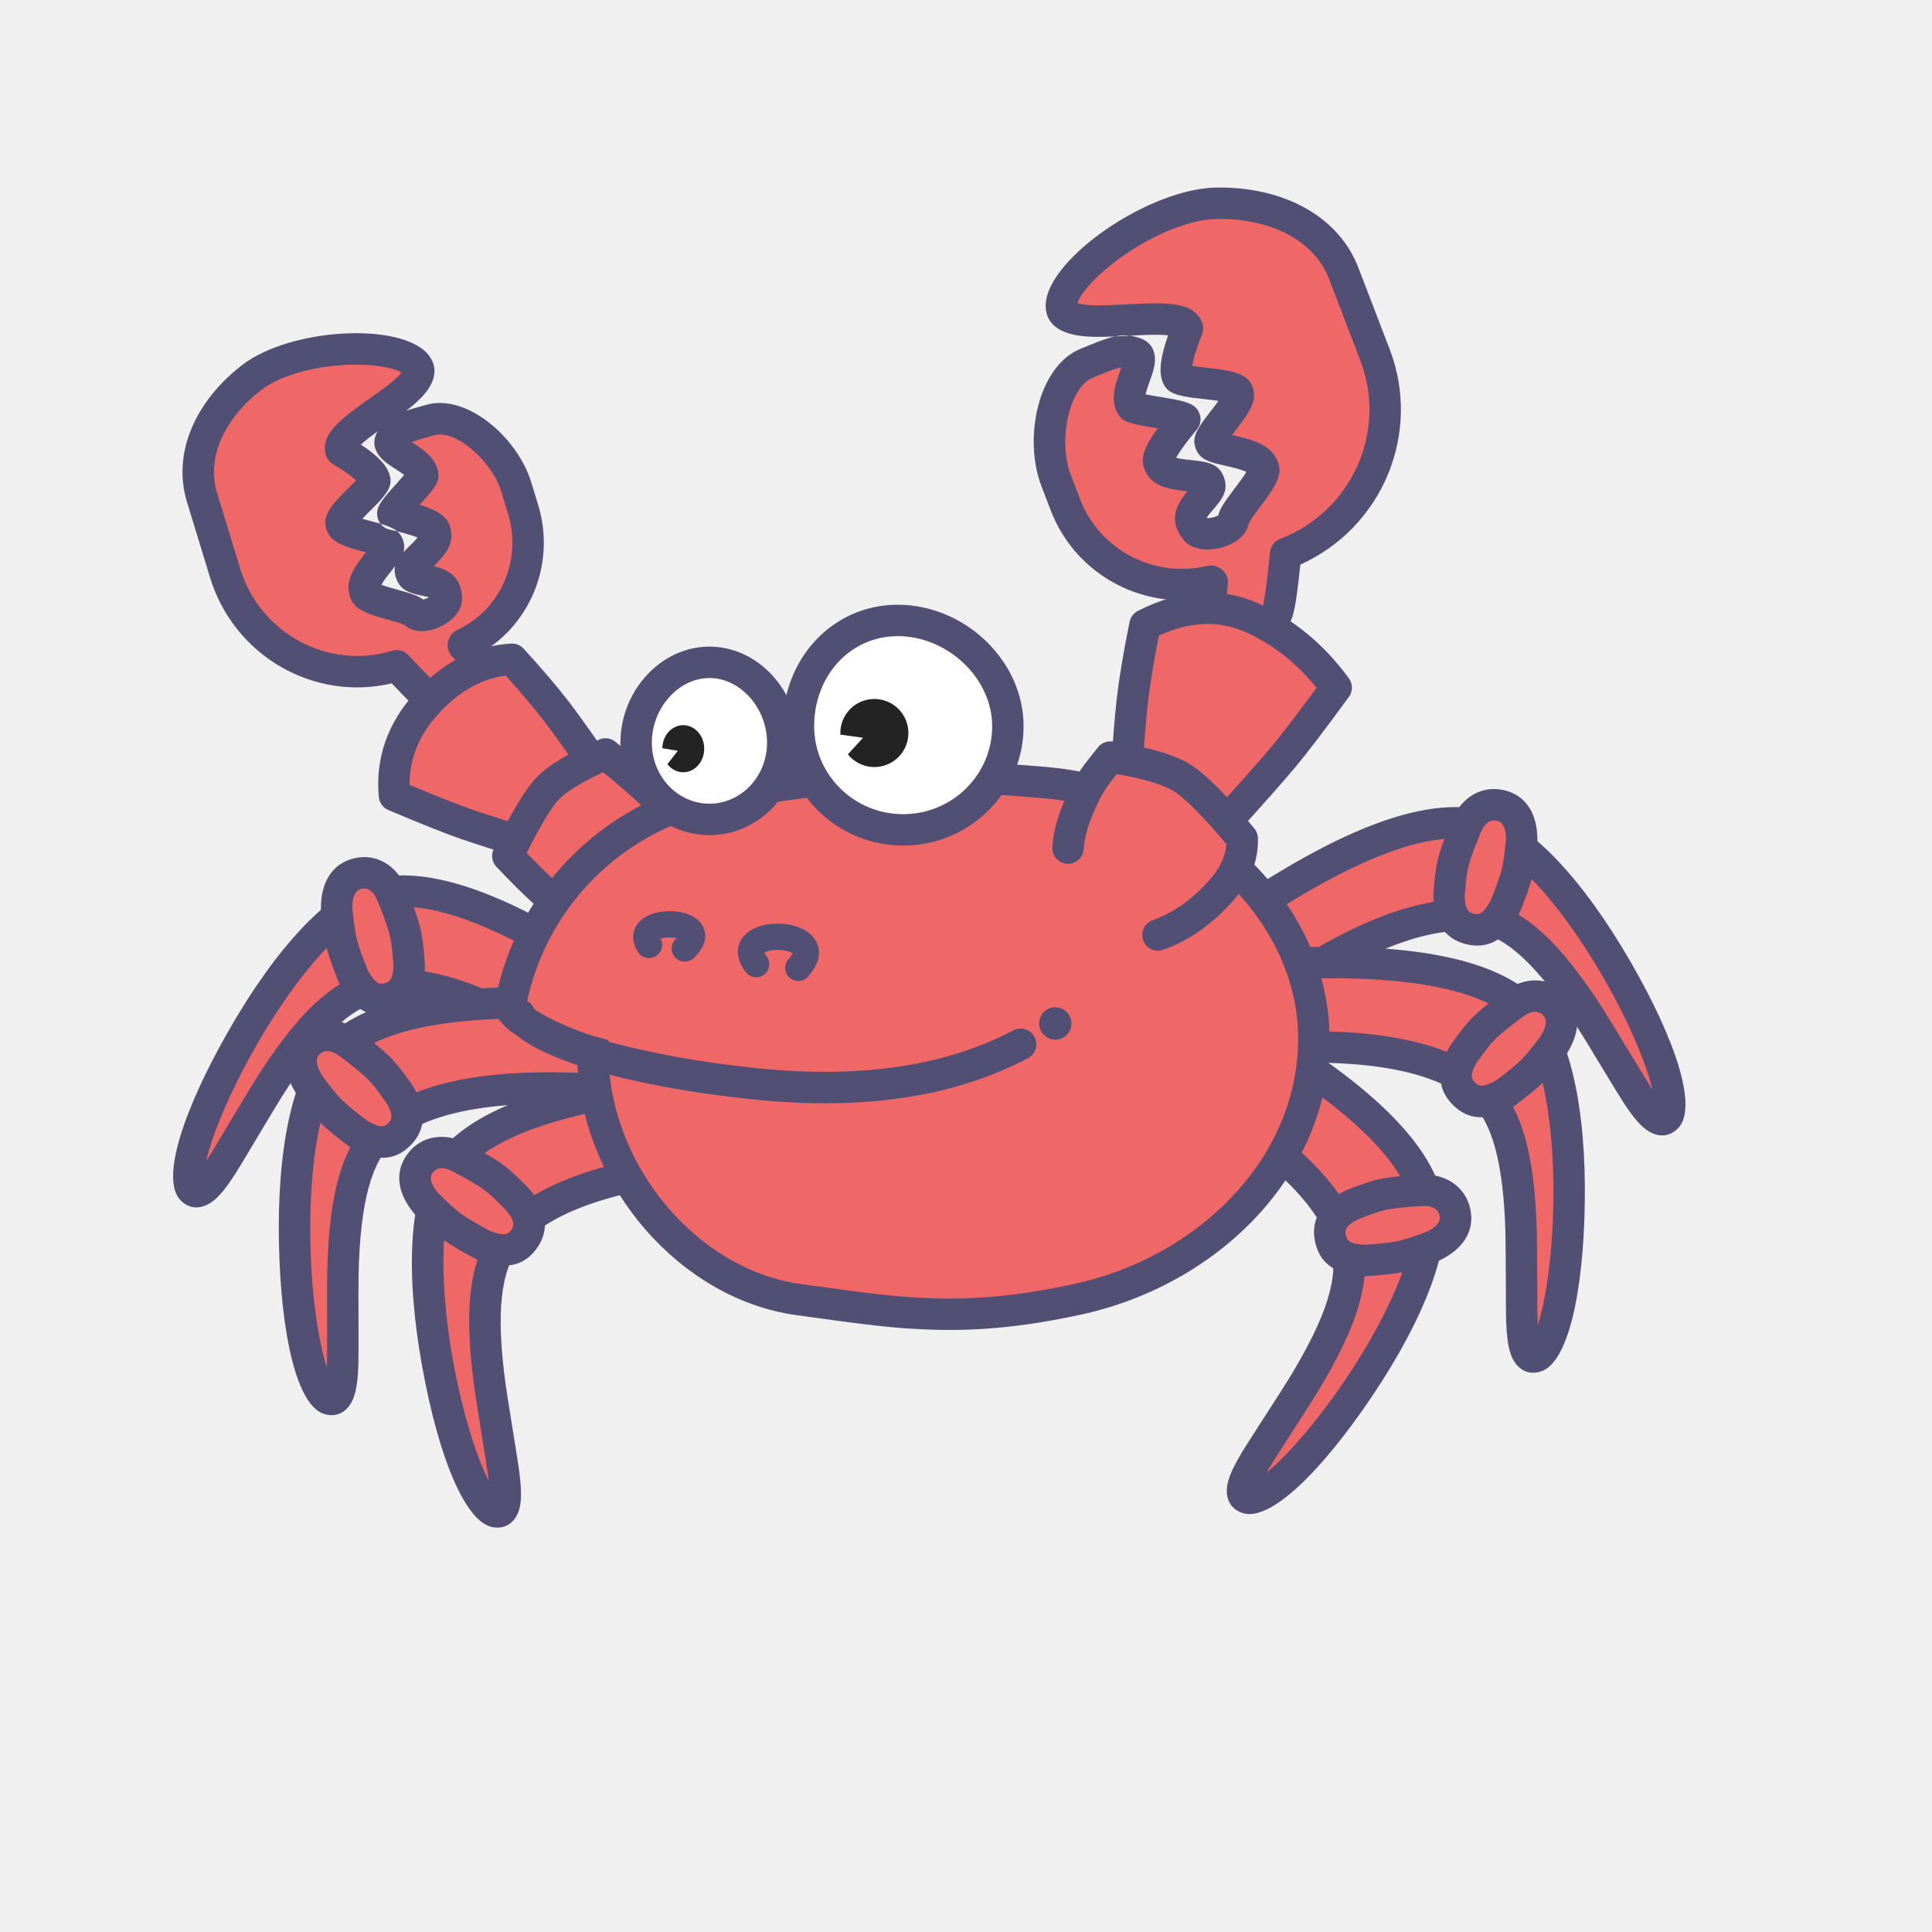
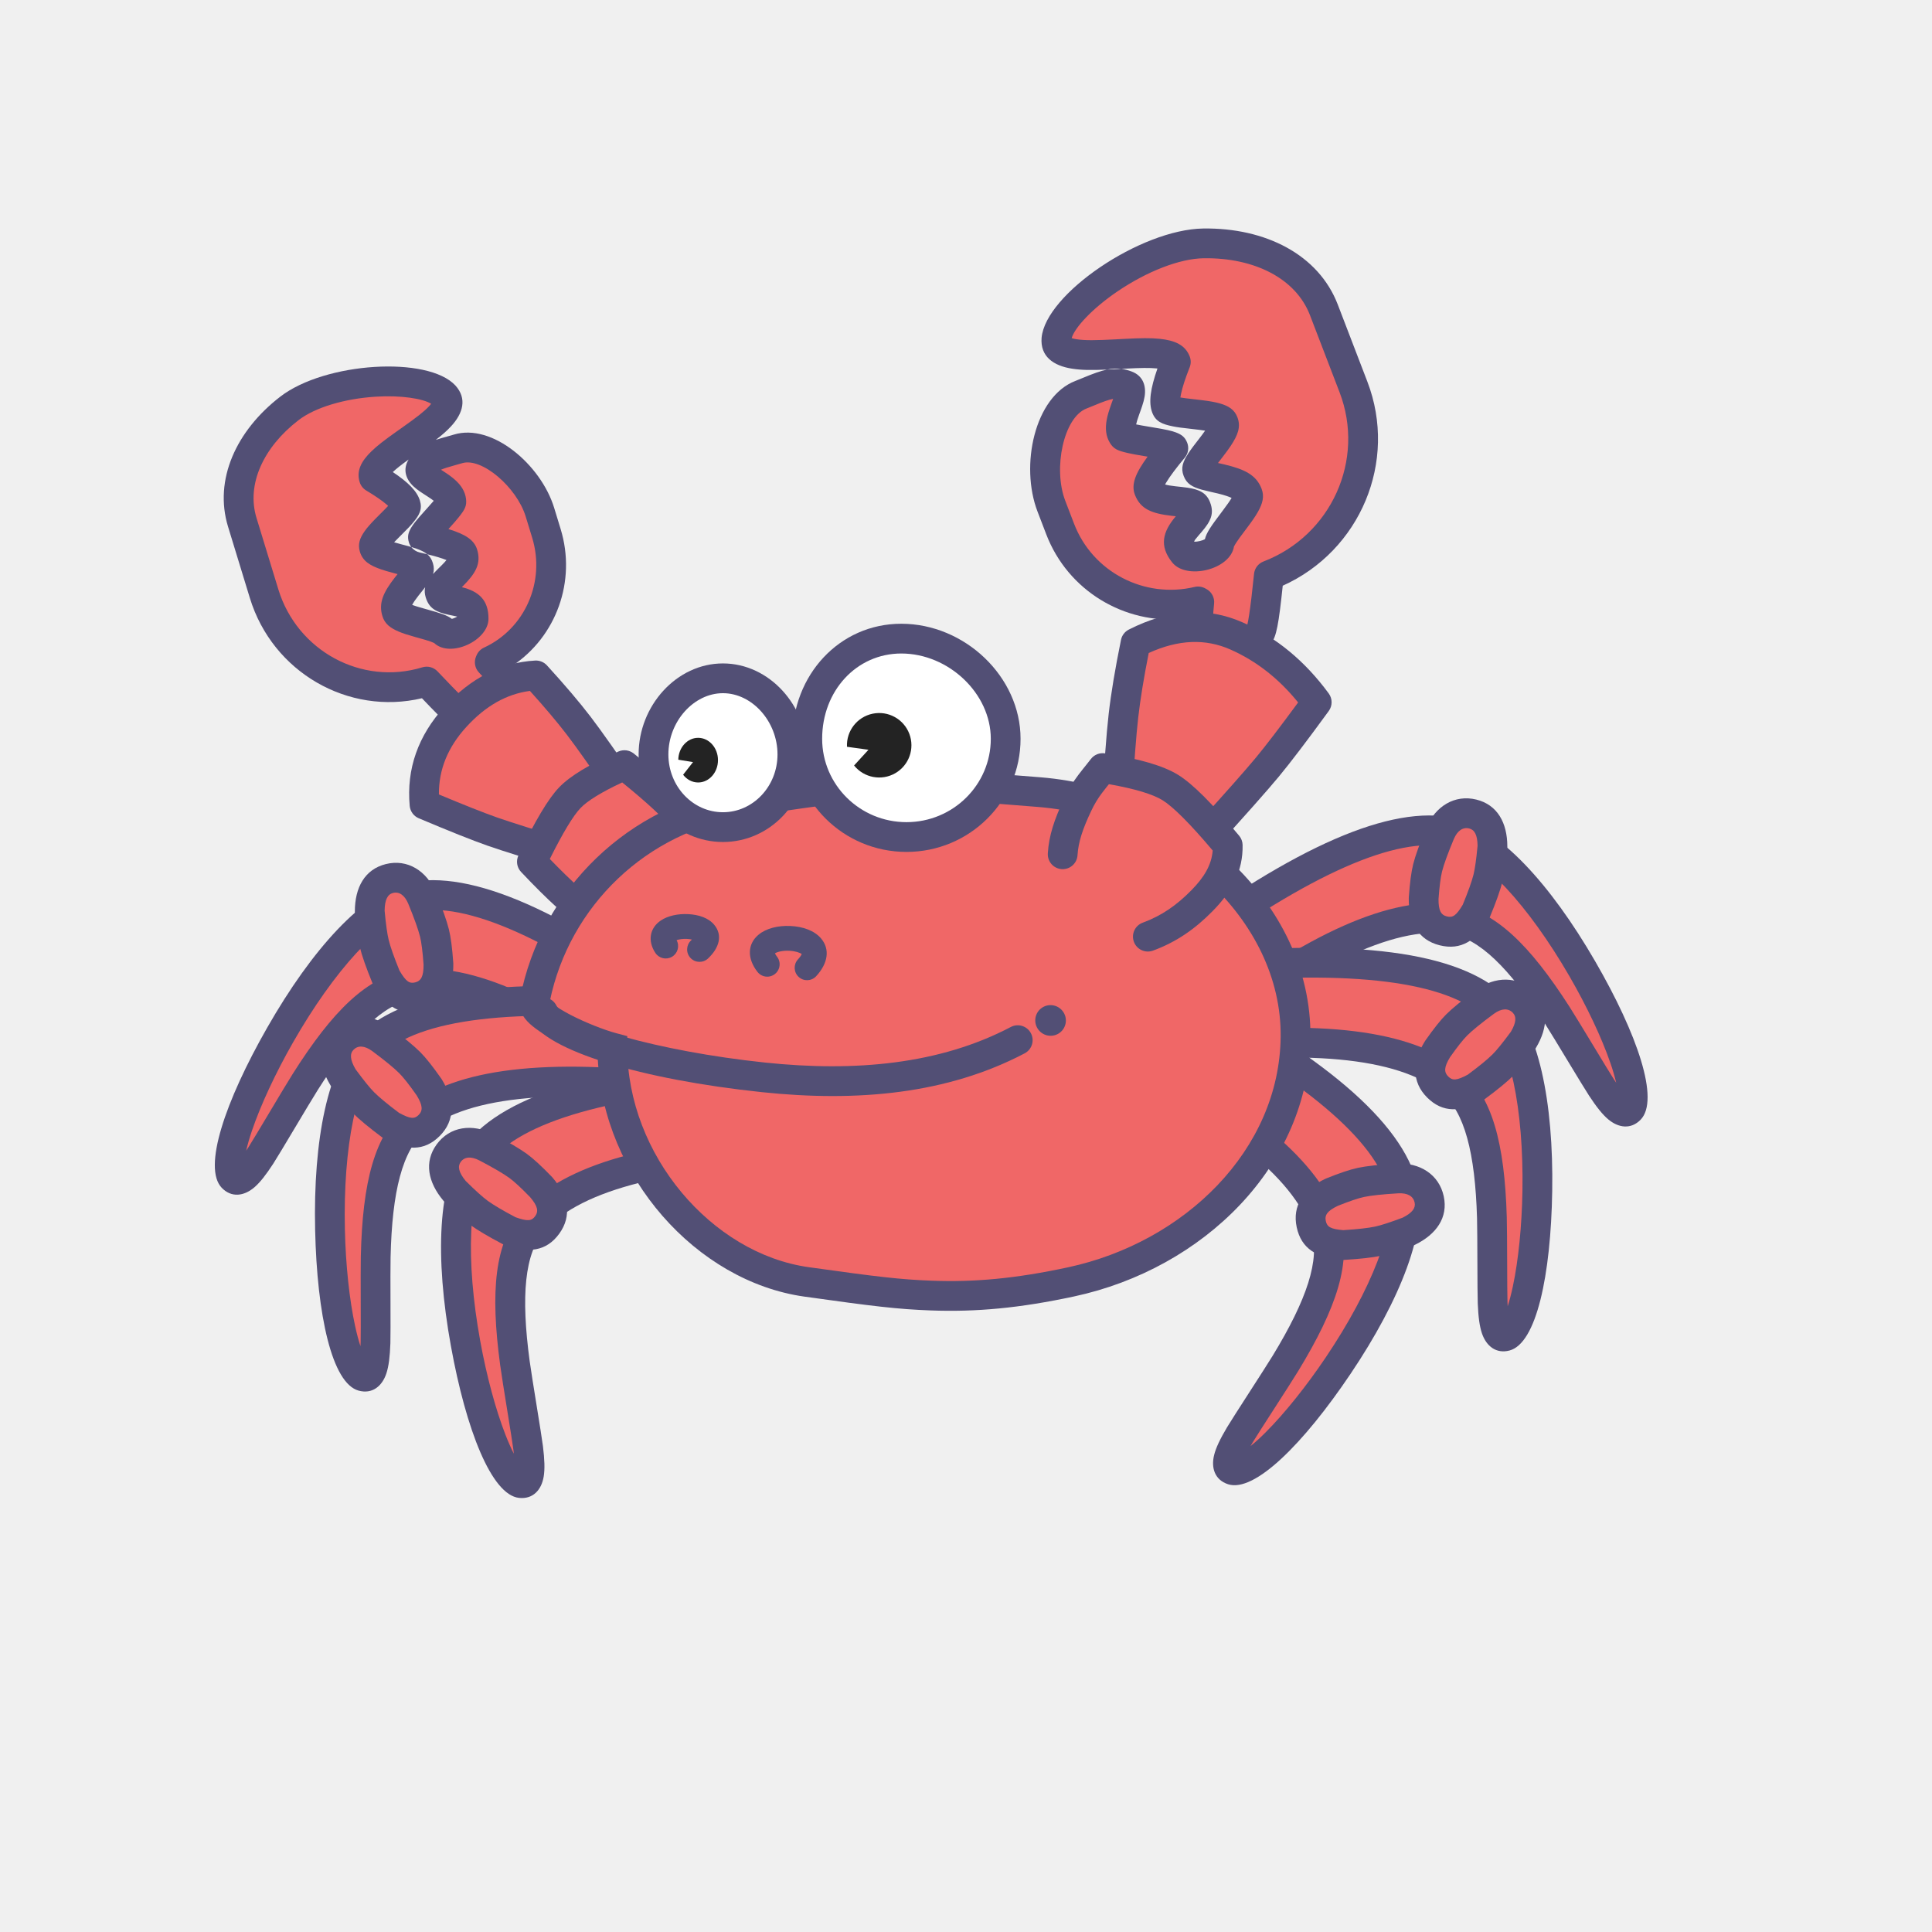
- <svg xmlns="http://www.w3.org/2000/svg" width="800px" height="800px" viewBox="51.2 51.2 921.6 921.6" class="icon" version="1.1">
+ <svg xmlns="http://www.w3.org/2000/svg" width="800px" height="800px" viewBox="25.6 25.6 972.8 972.8" class="icon" version="1.1">
  <path d="M371.754 539.805c-63.71-48.001-110.11-68.805-139.204-62.414-43.64 9.588-102.138 128.352-89.885 141.112 12.253 12.76 44.192-90.554 89.887-97.03 30.458-4.318 74.252 16.751 131.367 63.206l7.835-44.874z" fill="#F06767" />
  <path d="M363.582 543.045l-4.868 27.888c-53.842-42.156-95.964-61.308-127.216-56.877-20.94 2.967-38.6 20.8-58.535 52.316-4.563 7.21-19.419 32.498-22.293 36.921-0.382 0.589-0.754 1.151-1.114 1.686 0.674-2.96 1.658-6.374 2.94-10.148 4.356-12.82 11.756-28.767 20.657-44.357 20.463-35.84 44.082-62.047 61.003-65.763 25.705-5.649 69.282 13.549 129.426 58.333z m12.68-9.226c-65.379-49.254-113.357-70.768-145.321-63.745-22.498 4.943-48.318 33.592-70.801 72.971-21.204 37.136-32.563 70.569-22.878 80.649 4.87 5.073 11.204 4.191 16.354-0.2 2.935-2.503 5.919-6.341 9.618-12.033 3.107-4.78 18.025-30.173 22.393-37.079 17.653-27.913 32.955-43.36 47.973-45.488 27.773-3.936 69.974 16.364 125.59 61.595l9.915 8.065 10.817-61.974-3.661-2.76z" fill="#524F75" />
  <path d="M221.666 467.956c-7.283 1.821-9.888 8.607-9.898 16.539 0.677 7.438 1.439 12.847 2.278 16.227 0.987 3.974 2.967 9.596 5.939 16.866 4.558 7.905 9.191 11.759 16.474 9.938 7.283-1.821 10.003-7.9 9.898-16.539-0.49-6.998-1.156-12.201-2.003-15.612-0.979-3.944-3.052-9.77-6.216-17.48-3.062-7.375-9.189-11.761-16.471-9.938z" fill="#F06767" />
  <path d="M223.487 475.223c3.06-0.767 5.847 1.002 7.722 5.512 3.037 7.403 5.003 12.932 5.877 16.441 0.714 2.87 1.326 7.62 1.786 14.106 0.042 5.949-1.256 8.227-4.226 8.971-2.87 0.717-4.62-0.365-7.915-5.984-2.74-6.731-4.546-11.886-5.41-15.358-0.714-2.875-1.416-7.842-2.055-14.743 0.06-5.61 1.534-8.272 4.221-8.946z m-3.639-14.536c-10.632 2.66-15.557 11.843-15.57 23.797v0.347l0.03 0.345c0.712 7.785 1.516 13.514 2.468 17.351 1.091 4.393 3.177 10.32 6.276 17.898l0.192 0.47 0.255 0.437c6.426 11.147 14.074 16.144 24.783 13.464 10.782-2.7 15.722-11.551 15.572-23.897l-0.017-0.43c-0.517-7.393-1.234-12.977-2.205-16.898-1.086-4.373-3.264-10.497-6.569-18.549-4.531-10.894-14.279-17.073-25.215-14.334z" fill="#524F75" />
  <path d="M363.995 533.137c-79.333-8.332-129.823-2.27-151.467 18.195-32.471 30.695-21.444 162.626-4.371 167.252 17.076 4.625-8.759-100.384 27.074-129.466 23.889-19.391 72.274-23.882 145.158-13.484l-16.394-42.496z" fill="#F06767" />
  <path d="M358.66 540.123l10.19 26.412c-67.861-8.407-113.834-3.127-138.34 16.766-16.424 13.327-22.378 37.711-23.23 74.992-0.195 8.532 0.092 37.858-0.09 43.133-0.025 0.699-0.055 1.374-0.09 2.018-0.949-2.885-1.861-6.321-2.705-10.215-2.872-13.232-4.74-30.718-5.14-48.66-0.917-41.26 5.829-75.891 18.42-87.789 19.126-18.082 66.363-24.066 140.985-16.659z m6.119-14.441c-81.413-8.547-133.617-2.275-157.396 20.205-16.741 15.825-24.116 53.68-23.107 99.013 0.949 42.753 8.434 77.262 21.926 80.916 6.786 1.838 11.764-2.178 13.916-8.597 1.226-3.656 1.811-8.484 2.048-15.27 0.2-5.697-0.092-35.146 0.097-43.313 0.757-33.015 5.914-54.142 17.69-63.698 21.779-17.683 68.408-22.014 139.381-11.888l12.645 1.806-22.643-58.693-4.558-0.482z" fill="#524F75" />
  <path d="M198.339 548.852c-5.305 5.312-4.041 12.47 0.035 19.274 4.413 6.024 7.85 10.27 10.31 12.735 2.892 2.897 7.485 6.696 13.779 11.399 7.98 4.431 13.936 5.345 19.239 0.032 5.305-5.312 4.506-11.923-0.032-19.274-4.021-5.747-7.275-9.865-9.758-12.35-2.872-2.872-7.648-6.803-14.331-11.781-6.429-4.748-13.936-5.35-19.241-0.035z" fill="#F06767" />
  <path d="M203.641 554.144c2.228-2.233 5.53-2.155 9.458 0.749 6.416 4.78 10.947 8.504 13.507 11.064 2.09 2.095 5.06 5.852 8.796 11.177 3.099 5.078 3.159 7.697 0.999 9.865-2.09 2.093-4.151 2.068-9.865-1.049-5.814-4.363-10.02-7.85-12.548-10.382-2.095-2.098-5.255-5.989-9.356-11.579-2.837-4.845-2.947-7.885-0.992-9.845z m-11.696 17.833l0.18 0.297 0.202 0.28c4.62 6.309 8.262 10.804 11.052 13.602 3.199 3.202 8.042 7.208 14.601 12.106l0.405 0.3 0.442 0.25c11.249 6.244 20.378 6.586 28.177-1.224 7.852-7.867 7.528-18 1.039-28.505l-0.237-0.362c-4.251-6.069-7.737-10.49-10.592-13.349-3.187-3.187-8.207-7.315-15.185-12.518-9.488-7.003-21.024-7.275-28.989 0.704-7.747 7.757-7.235 18.162-1.094 28.42z" fill="#524F75" />
  <path d="M412.66 564.828c-79.66 4.181-128.577 18.07-146.757 41.669-27.266 35.395 4.263 163.977 21.851 165.876 17.59 1.893-24.354-97.78 6.486-132.111 20.56-22.885 67.646-34.893 141.262-36.022l-22.843-39.412z" fill="#F06767" />
  <path d="M408.481 572.566l14.196 24.494c-68.341 2.31-112.92 14.716-134.014 38.2-14.131 15.732-16.199 40.743-11.214 77.699 1.141 8.459 6.014 37.378 6.656 42.616 0.085 0.699 0.162 1.369 0.23 2.006-1.386-2.697-2.822-5.947-4.271-9.666-4.903-12.618-9.486-29.594-12.688-47.256-7.36-40.61-6.114-75.866 4.458-89.59 16.064-20.85 61.787-34.152 136.647-38.502z m3.786-15.22c-81.745 4.296-132.328 18.657-152.301 44.576-14.056 18.247-15.42 56.795-7.33 101.408 7.625 42.081 20.415 74.989 34.311 76.49 6.993 0.752 11.279-3.994 12.4-10.67 0.642-3.801 0.46-8.664-0.367-15.402-0.692-5.659-5.587-34.701-6.678-42.798-4.421-32.728-2.63-54.397 7.508-65.681 18.747-20.87 64.122-32.443 135.805-33.542l12.775-0.197-31.544-54.422-4.578 0.237z" fill="#524F75" />
  <path d="M251.502 606.263c-4.408 6.077-2.041 12.95 3.047 19.031 5.3 5.262 9.358 8.916 12.178 10.969 3.309 2.405 8.439 5.44 15.392 9.099 8.574 3.129 14.598 3.102 19.006-2.977 4.408-6.077 2.585-12.48-3.05-19.029-4.87-5.045-8.729-8.607-11.569-10.672-3.284-2.39-8.619-5.522-15.999-9.393-7.091-3.684-14.601-3.107-19.006 2.972z" fill="#F06767" />
  <path d="M257.568 610.664c1.848-2.555 5.122-2.992 9.458-0.742 7.083 3.716 12.143 6.688 15.07 8.816 2.388 1.741 5.914 4.988 10.435 9.658 3.854 4.528 4.321 7.111 2.525 9.591-1.736 2.395-3.771 2.692-9.905 0.502-6.426-3.397-11.127-6.184-14.016-8.287-2.398-1.746-6.127-5.1-11.052-9.973-3.557-4.336-4.141-7.325-2.515-9.566z m-8.766 19.441l0.225 0.265 0.245 0.245c5.55 5.507 9.848 9.378 13.045 11.704 3.659 2.662 9.069 5.862 16.312 9.676l0.45 0.235 0.475 0.175c12.088 4.408 21.159 3.317 27.638-5.62 6.524-8.999 4.618-18.951-3.434-28.317l-0.287-0.317c-5.15-5.332-9.288-9.149-12.553-11.529-3.644-2.65-9.251-5.942-16.953-9.99-10.465-5.43-21.906-3.896-28.522 5.232-6.439 8.876-4.306 19.076 3.362 28.242z" fill="#524F75" />
  <path d="M270.316 360.558c7.742 8.617 10.577 14.481 8.502 17.588-3.104 4.66-6.738 13.347-22.103 10.028-1.456-0.315-7.618-6.654-18.487-19.016-34.858 9.341-70.793-11.736-80.262-47.074l-9.733-36.317c-5.887-21.966 7.068-43.125 25.74-56.487 21.479-15.372 68.528-15.043 78.259-3.684 9.898 11.788-39.911 29.114-36.979 40.068 9.436 6.109 14.603 10.849 15.507 14.211 1.041 3.896-17.875 16.137-16.616 20.837 1.404 5.247 21.029 7.061 22.053 10.877 1.022 3.819-13.994 13.926-11.848 21.929 1.246 4.643 19.851 7.073 23.764 11.109 3.102 3.202 14.658-1.733 14.838-6.229 0.485-12.031-14.796-7.253-16.479-13.537-1.264-4.72 14.351-11.396 12.233-19.304-0.684-2.553-7.265-5.457-19.738-8.706-0.627-2.333 15.075-15.567 14.818-18.272-0.707-7.488-17.883-12.168-14.511-17.313 3.886-5.932 11.571-6.701 18.917-8.672 16.014-4.291 35.663 17.096 40.011 33.332l2.89 10.782c7.043 26.282-6.416 53.161-30.498 63.276l-0.277 0.574z" fill="#F06767" />
  <path d="M239.966 326.414c1.711 5.605 5.325 7.428 11.734 8.776 0.34 0.072 1.598 0.327 1.883 0.39 1.101 0.232 1.806 0.365 2.248 0.475a10.465 10.465 0 0 1-1.024 0.549c-0.599 0.275-1.184 0.485-1.678 0.609-2.463-1.848-5.52-2.822-13.344-5l-1.019-0.285c-2.587-0.724-4.321-1.256-5.625-1.741 0.624-1.224 1.638-2.71 3.149-4.645-0.212 0.27 1.883-2.338 3.382-4.266-0.355 1.576-0.285 3.247 0.292 5.137z m12.71-86.118c6.179-6.656 8.13-14.049 2.263-20.555-13.817-15.033-65.591-11.833-88.171 5.547-22.271 17.146-33.55 41.914-26.349 65.481l10.994 35.957c11.429 37.388 49.552 59.222 86.653 50.453 11.961 12.598 16.424 16.659 20.183 17.333 13.559 2.438 21.826-1.838 27.476-10.914 0.5-0.804 1.798-3.047 1.966-3.317 3.579-5.797 1.813-11.973-4.026-19.506 21.919-14.588 32.276-42.466 24.231-68.785l-3.264-10.672c-6.649-21.751-31.249-42.778-50.508-36.889-1.086 0.325-1.863 0.544-3.572 1.017-2.058 0.564-3.889 1.101-5.532 1.648 3.309-2.548 5.59-4.568 7.658-6.798z m-2.365 67.264a1.091 1.091 0 0 0 0.097 0.04c-0.574 0.719-1.369 1.578-2.44 2.647-0.425 0.427-2.036 2.006-1.956 1.931-0.857 0.842-1.479 1.479-2.065 2.12l-0.3 0.33c0.524-1.716 0.542-3.452-0.087-5.497-0.597-1.953-1.524-3.352-2.832-4.456 4.116 1.009 7.325 1.981 9.583 2.885z m-19.101-6.953a193.321 193.321 0 0 0-1.981-0.532l-1.948-0.517c-1.309-0.35-2.348-0.637-3.232-0.904 0.312-0.335 0.649-0.689 1.014-1.059 0.579-0.594 1.191-1.211 2.055-2.073 4.026-4.021 4.82-4.835 6.274-6.549 3.432-4.051 4.975-6.951 3.631-11.351-1.451-4.74-5.897-9.179-13.637-14.334 1.793-1.698 4.181-3.579 7.955-6.309-3.06 5.043-1.394 9.898 2.458 13.527 0.999 0.939 2.13 1.803 3.564 2.782 0.512 0.345 1.049 0.699 1.733 1.141l1.656 1.069c1.456 0.944 2.473 1.646 3.247 2.26-0.844 0.999-1.943 2.238-3.721 4.208l-0.1 0.107c-2.995 3.314-4.108 4.583-5.362 6.144-0.924 1.154-1.643 2.158-2.208 3.122-1.374 2.363-2.028 4.386-1.124 7.343 0.265 0.859 0.674 1.653 1.206 2.348a61.108 61.108 0 0 0-1.481-0.425z m3.921 1.204c2.34 0.827 4.191 1.673 5.6 2.862-1.164-0.287-2.405-0.574-3.716-0.869a7.483 7.483 0 0 1-4.323-2.775c0.899 0.265 1.693 0.519 2.438 0.782z m12.52-39.699c1.548-0.667 3.729-1.351 6.876-2.218a147.588 147.588 0 0 0 3.771-1.071c9.853-3.012 27.478 12.053 32.006 26.874l3.264 10.675c6.793 22.211-3.721 45.83-24.249 55.308a7.49 7.49 0 0 0-3.744 3.846c-0.11 0.26-0.11 0.26-0.23 0.524a7.493 7.493 0 0 0 1.466 8.217c3.572 3.706 5.939 6.723 7.073 8.874 0.115 0.217 0.21 0.412 0.285 0.574-0.457 0.782-0.969 1.653-1.161 1.963-2.413 3.871-4.655 5.202-10.784 4.303-0.792-0.649-1.923-1.668-3.347-3.037-3.079-2.957-7.42-7.4-12.99-13.305a7.485 7.485 0 0 0-7.643-2.023c-30.53 9.333-63.006-8.217-72.499-39.272l-10.989-35.955c-5.145-16.814 3.389-35.548 21.154-49.224 8.409-6.474 23.302-10.864 38.987-11.833 12.698-0.784 23.652 0.974 27.813 3.582-0.26 0.34-0.599 0.739-1.014 1.186-2.488 2.682-6.084 5.48-13.617 10.807l-1.434 1.014-1.439 1.017c-6.214 4.411-9.698 7.096-12.633 9.955-5.068 4.945-7.618 9.745-5.874 15.447 0.539 1.773 1.723 3.284 3.314 4.238 4.491 2.69 7.91 5.05 10.215 7.018 0.295 0.252 0.564 0.497 0.814 0.727-0.809 0.889-1.936 2.021-4.511 4.591-0.914 0.914-1.568 1.573-2.213 2.233-2.27 2.335-3.889 4.171-5.135 5.947-2.378 3.387-3.537 6.514-2.373 10.315 1.441 4.72 4.993 6.928 10.787 8.916 1.641 0.559 3.337 1.054 5.819 1.713l2.373 0.634-1.319 1.648c-5.819 7.45-8.352 12.87-6.319 19.516 1.184 3.889 3.971 5.972 8.142 7.752 2.188 0.937 4.536 1.681 8.422 2.772l1.049 0.29c3.736 1.039 5.028 1.419 6.516 1.938 0.824 0.292 1.469 0.554 1.916 0.774 8.13 7.715 27.308-1.199 27.368-12.151 0.05-9.541-4.925-13.849-13.412-15.959l0.412-0.412c6.544-6.549 9.436-11.486 7.28-18.532-1.471-4.803-5.862-7.685-14.453-10.3 2.687-2.975 3.966-4.431 5.207-5.994 3.012-3.781 4.118-5.654 3.649-9.266-0.485-3.746-2.453-6.761-5.452-9.473-1.608-1.459-3.294-2.667-5.902-4.356l-1.246-0.809z" fill="#524F75" />
  <path d="M341.374 428.192c-10.64-16.948-18.572-29.092-23.792-36.432-5.22-7.338-12.093-16.014-20.625-26.032-15.143 0.342-28.884 6.811-41.227 19.406-12.338 12.588-18.045 27.131-17.111 43.62 14.955 6.943 26.134 11.861 33.532 14.753s21.549 7.88 42.449 14.96l26.774-30.275z" fill="#F06767" />
  <path d="M313.716 449.134c-18.427-5.56-31.067-9.548-37.848-11.928-6.599-2.318-16.369-6.184-29.271-11.584-0.1-12.52 4.463-23.762 13.871-34.054 9.678-10.592 20.26-16.534 31.961-18.077 7.588 8.407 13.792 15.76 18.597 22.043 4.848 6.334 12.073 16.546 21.646 30.593l-18.956 23.008z m34.516-26.776c-11.304-16.676-19.721-28.635-25.3-35.93-5.62-7.343-12.927-15.939-21.941-25.8a7.495 7.495 0 0 0-5.959-2.423c-17.166 0.984-32.463 8.851-45.625 23.252-13.29 14.546-19.214 31.344-17.51 49.931a7.493 7.493 0 0 0 4.546 6.219c15.323 6.469 26.786 11.044 34.456 13.739 7.638 2.682 22.031 7.198 43.278 13.577a7.488 7.488 0 0 0 7.935-2.413l25.7-31.187a7.493 7.493 0 0 0 0.425-8.966z" fill="#524F75" />
  <path d="M389.49 470.416c-7.867-15.587-14.516-26.542-19.943-32.855-5.432-6.319-15.79-15.145-31.075-26.482-13.362 6.449-22.341 12.238-26.931 17.378-4.588 5.137-10.567 16.094-17.937 32.868 13.642 13.462 23.907 22.158 30.8 26.09 6.896 3.936 19.636 8.367 38.225 13.302l26.861-30.298z" fill="#F06767" />
  <path d="M358.8 492.754c-15.425-4.833-26.03-9.051-31.569-12.473-5.47-3.379-13.819-10.814-24.786-22.173 6.559-13.195 11.818-21.841 15.46-25.642 3.482-3.639 10.537-8.022 20.999-12.887 12.518 10.153 21.019 18.052 25.39 23.507 4.251 5.31 9.521 14.486 15.675 27.398l-21.172 22.271z m36.934-23.957c-7.553-16.362-14.069-27.995-19.741-35.078-5.644-7.046-16.022-16.539-31.307-28.724a7.493 7.493 0 0 0-7.687-0.999c-14.411 6.344-24.306 12.248-29.913 18.105-5.477 5.714-12.133 16.966-20.413 34.154a7.493 7.493 0 0 0 1.306 8.399c13.579 14.371 23.919 23.767 31.377 28.375 7.453 4.606 20.515 9.671 39.501 15.425a7.493 7.493 0 0 0 7.603-2.008l27.9-29.346a7.498 7.498 0 0 0 1.374-8.302z" fill="#524F75" />
  <path d="M616.833 506.445c63.815-47.414 110.292-67.961 139.434-61.647 43.712 9.471 102.305 126.779 90.032 139.379-12.273 12.603-44.267-89.443-90.032-95.839-30.513-4.266-74.372 16.544-131.584 62.429l-7.85-44.322z" fill="#F06767" />
  <path d="M625.022 509.712l4.853 27.426c53.95-41.664 96.146-60.593 127.428-56.22 20.947 2.927 38.645 20.55 58.61 51.677 4.571 7.128 19.451 32.101 22.328 36.472 0.395 0.599 0.779 1.171 1.151 1.716a102.05 102.05 0 0 0-2.922-9.925c-4.358-12.653-11.769-28.397-20.677-43.787-20.497-35.4-44.144-61.275-61.113-64.949-25.78-5.587-69.422 13.369-129.658 57.591z m-12.658-9.283c65.471-48.64 113.514-69.882 145.488-62.956 22.513 4.878 48.385 33.188 70.908 72.085 21.282 36.749 32.673 69.819 22.908 79.847-4.863 4.99-11.147 4.128-16.292-0.195-2.942-2.475-5.937-6.274-9.641-11.903-3.114-4.725-18.057-29.806-22.428-36.624-17.683-27.568-33.005-42.821-48.076-44.926-27.858-3.894-70.139 16.167-125.86 60.853l-9.863 7.907-10.862-61.325 3.716-2.762z" fill="#524F75" />
  <path d="M767.166 435.477c7.295 1.801 9.905 8.502 9.915 16.337-0.679 7.345-1.439 12.69-2.283 16.027-0.987 3.924-2.97 9.478-5.949 16.659-4.568 7.81-9.209 11.616-16.499 9.815-7.293-1.801-10.02-7.802-9.915-16.337 0.49-6.911 1.159-12.051 2.008-15.42 0.982-3.894 3.055-9.651 6.224-17.266 3.067-7.285 9.206-11.616 16.499-9.815z" fill="#F06767" />
  <path d="M765.373 442.753c-3.109-0.769-5.919 0.987-7.787 5.417-3.04 7.303-5.005 12.76-5.879 16.217-0.709 2.822-1.321 7.503-1.781 13.896-0.045 5.817 1.234 8.02 4.221 8.756 2.922 0.722 4.688-0.355 7.977-5.892 2.742-6.636 4.546-11.721 5.41-15.138 0.712-2.83 1.414-7.722 2.05-14.523-0.057-5.485-1.511-8.07-4.211-8.734z m3.591-14.551c10.64 2.625 15.595 11.744 15.61 23.599v0.35l-0.032 0.35c-0.714 7.7-1.519 13.367-2.473 17.168-1.099 4.348-3.192 10.208-6.299 17.7l-0.195 0.47-0.257 0.44c-6.441 11.017-14.086 15.942-24.763 13.307-10.789-2.662-15.765-11.451-15.61-23.702l0.015-0.437c0.517-7.313 1.239-12.837 2.215-16.724 1.094-4.328 3.277-10.385 6.589-18.345 4.546-10.777 14.291-16.869 25.2-14.176z" fill="#524F75" />
  <path d="M627.118 513.546c79.115-7.772 129.541-1.449 151.267 18.971 32.591 30.63 22.396 161.36 5.385 165.846-17.008 4.478 8.125-99.468-27.808-128.522-23.959-19.371-72.274-24.126-144.946-14.261l16.102-42.034z" fill="#F06767" />
  <path d="M632.455 520.564l-9.965 26.007c67.701-7.927 113.624-2.418 138.183 17.44 16.444 13.297 22.538 37.518 23.619 74.482 0.25 8.462 0.142 37.536 0.355 42.761 0.03 0.722 0.065 1.409 0.1 2.063 0.919-2.825 1.798-6.194 2.61-10.01 2.782-13.09 4.538-30.403 4.825-48.185 0.669-40.898-6.276-75.252-18.927-87.147-19.221-18.062-66.395-24.291-140.8-17.41z m-6.069-14.473c81.171-7.977 133.292-1.439 157.132 20.967 16.784 15.777 24.376 53.365 23.652 98.306-0.687 42.461-7.957 76.675-21.492 80.239-6.738 1.778-11.679-2.198-13.864-8.557-1.249-3.636-1.858-8.434-2.135-15.17-0.235-5.654-0.125-34.848-0.365-42.946-0.959-32.738-6.231-53.7-18.067-63.268-21.874-17.683-68.446-22.263-139.222-12.66l-12.528 1.698 22.278-58.158 4.608-0.452z" fill="#524F75" />
  <path d="M792.526 530.14c5.33 5.302 4.113 12.39 0.087 19.111-4.366 5.947-7.77 10.135-10.21 12.563-2.87 2.855-7.428 6.594-13.679 11.214-7.937 4.341-13.876 5.212-19.201-0.085-5.322-5.3-4.566-11.848-0.082-19.106 3.979-5.674 7.2-9.735 9.666-12.188 2.842-2.83 7.585-6.696 14.226-11.589 6.379-4.665 13.871-5.215 19.194 0.08z" fill="#F06767" />
  <path d="M786.357 545.113c2.772-4.733 2.857-7.697 0.887-9.658-2.273-2.263-5.585-2.203-9.466 0.634-6.369 4.695-10.864 8.357-13.394 10.872-2.058 2.055-4.995 5.747-8.682 10.989-3.035 4.97-3.072 7.518-0.892 9.683 2.13 2.123 4.203 2.11 9.875-0.939 5.769-4.278 9.935-7.705 12.433-10.195 2.068-2.053 5.187-5.887 9.238-11.386z m11.456-20.28c7.767 7.732 7.32 18.102 1.224 28.272l-0.18 0.3-0.207 0.282c-4.576 6.231-8.187 10.675-10.964 13.437-3.179 3.162-7.992 7.111-14.513 11.928l-0.41 0.305-0.45 0.242c-11.197 6.127-20.285 6.411-28.08-1.349-7.877-7.837-7.618-17.932-1.174-28.355l0.24-0.367c4.211-5.999 7.673-10.365 10.512-13.19 3.167-3.149 8.157-7.218 15.095-12.335 9.448-6.893 20.942-7.093 28.907 0.829z" fill="#524F75" />
  <path d="M615.536 525.502c70.589 36.569 109.433 69.335 116.531 98.297 10.647 43.435-69.098 147.526-85.806 142.019-16.706-5.507 60.985-78.995 46.674-122.932-9.546-29.294-47.479-59.592-113.796-90.899l36.397-26.484z" fill="#F06767" />
  <path d="M616.188 534.293l-22.521 16.384c61.098 30.225 96.611 59.854 106.391 89.887 6.551 20.11-1.526 43.74-20.755 75.334-4.401 7.23-20.323 31.554-22.99 36.055-0.365 0.619-0.712 1.214-1.036 1.786a101.741 101.741 0 0 0 7.64-6.973c9.461-9.466 20.365-23.028 30.29-37.786 22.828-33.937 35.715-66.533 31.582-83.399-6.279-25.617-42.451-56.537-108.601-91.288z m2.792-15.445c72.419 37.523 112.575 71.39 120.362 103.164 5.485 22.371-8.617 58.038-33.705 95.332-23.704 35.236-48.433 59.974-61.725 55.588-6.619-2.18-8.599-8.204-6.968-14.726 0.934-3.729 3.037-8.085 6.471-13.886 2.882-4.87 18.874-29.296 23.082-36.215 17.033-27.983 24.024-48.435 19.309-62.904-8.711-26.744-45.281-55.953-109.868-86.443l-11.429-5.397 50.361-36.644 4.108 2.13z" fill="#524F75" />
  <path d="M745.222 629.51c1.581 7.343-3.297 12.628-10.337 16.072-6.901 2.607-12.033 4.266-15.405 4.973-3.961 0.837-9.82 1.484-17.583 1.958-9.021-0.679-14.473-3.184-16.054-10.527-1.578-7.348 2.622-12.428 10.337-16.072 6.426-2.592 11.339-4.243 14.741-4.958 3.931-0.824 10.013-1.481 18.25-1.973 7.892-0.435 14.471 3.182 16.052 10.525z" fill="#F06767" />
  <path d="M737.897 631.084c-0.674-3.134-3.482-4.888-8.282-4.62-7.897 0.465-13.664 1.091-17.151 1.823-2.85 0.599-7.325 2.098-13.275 4.488-5.245 2.513-6.666 4.628-6.019 7.633 0.634 2.942 2.375 4.059 8.794 4.593 7.168-0.45 12.528-1.049 15.977-1.776 2.852-0.599 7.56-2.113 13.956-4.523 4.898-2.46 6.584-4.895 5.999-7.618z m14.653-3.147c2.3 10.712-3.721 19.164-14.371 24.376l-0.312 0.155-0.332 0.122c-7.233 2.737-12.68 4.496-16.514 5.3-4.391 0.924-10.575 1.611-18.669 2.1l-0.512 0.03-0.507-0.037c-12.723-0.959-20.505-5.672-22.813-16.421-2.34-10.867 3.379-19.191 14.456-24.426l0.4-0.172c6.801-2.74 12.078-4.518 16.002-5.34 4.371-0.919 10.769-1.608 19.376-2.123 11.684-0.642 21.432 5.45 23.797 16.434z" fill="#524F75" />
  <path d="M477.511 419.59c7.807 0 31.634 1.621 71.48 4.863 64.122 5.217 129.663 55.833 128.937 123.275s-59.727 111.888-113.072 123.335c-53.345 11.444-82.132 7.151-133.115 0-50.983-7.153-97.787-58.668-97.787-117.992-12.076-3.222-40.66-15.43-39.189-23.115C304.608 478.473 345.985 437.44 399.465 429.431 443.267 422.87 469.282 419.59 477.511 419.59z" fill="#F06767" />
  <path d="M303.439 530.664c2.021 1.726 5.247 3.766 9.303 5.879 7.398 3.859 17.056 7.665 23.145 9.291l5.562 1.484v5.757c0 53.94 42.459 103.714 91.336 110.572 34.801 4.88 46.08 6.206 61.847 6.806 21.784 0.829 42.501-1.101 68.655-6.713 58.808-12.618 106.538-59.157 107.15-116.087 0.639-59.182-56.65-110.405-122.051-115.727C508.813 428.701 485.019 427.083 477.511 427.083c-7.675 0-33.652 3.277-76.937 9.758-49.199 7.368-88.219 44.734-98.129 92.894 0.255 0.267 0.587 0.579 0.994 0.929z m2.378 19.166c-13.07-6.813-20.038-12.768-18.412-21.282 10.547-55.171 54.879-98.129 110.952-106.526C442.675 415.382 468.732 412.098 477.511 412.098c8.107 0 31.966 1.623 72.09 4.89 72.667 5.914 136.552 63.036 135.82 130.822-0.697 64.734-53.907 116.614-118.996 130.577-27.343 5.867-49.302 7.912-72.367 7.036-16.466-0.624-28.02-1.986-63.361-6.941-54.622-7.663-101.314-60.688-104.103-119.828-6.531-2.2-14.346-5.47-20.777-8.824z" fill="#524F75" />
  <path d="M292.402 538.701c7.977 16.044 56.47 30.45 116.766 36.814 48.245 5.093 93.519 0.892 132.371-19.541a7.493 7.493 0 1 0-6.976-13.265c-35.668 18.762-78.256 22.713-123.822 17.903-54.369-5.737-100.357-19.401-104.923-28.585a7.493 7.493 0 1 0-13.417 6.673z" fill="#524F75" />
  <path d="M548.517 544.157a7.727 7.697 51.999 1 0 12.131-9.478 7.727 7.697 51.999 1 0-12.131 9.478Z" fill="#524F75" />
  <path d="M371.442 498.356c0.984 0.047 1.861 0.18 2.555 0.332a18.999 18.999 0 0 1-0.442 0.43 6.241 6.241 0 1 0 8.539 9.111c5.737-5.377 7.415-11.741 3.202-16.898-2.857-3.494-7.762-5.195-13.272-5.452-5.1-0.237-10.195 0.829-13.752 3.252-5.472 3.726-6.691 10.18-2.72 16.222a6.241 6.241 0 0 0 10.727-6.366c1.259-0.445 3.174-0.722 5.162-0.629zM422.954 504.322c2.945 0.125 5.385 0.904 6.321 1.666-0.215 0.589-0.819 1.531-1.956 2.757a6.244 6.244 0 0 0 9.156 8.489c6.032-6.504 7.218-13.692 2.473-19.194-3.369-3.904-9.136-5.927-15.465-6.194-6.127-0.26-12.071 1.169-15.927 4.378-5.652 4.703-5.797 11.966-0.622 18.669a6.244 6.244 0 1 0 9.885-7.63 7.987 7.987 0 0 1-1.017-1.628c1.266-0.832 4.076-1.446 7.151-1.314z" fill="#524F75" />
  <path d="M629.478 328.759c-1.434 12.788-0.185 19.888 3.746 21.297 5.902 2.115 14.923 7.483 26.816-5.595 1.124-1.239 2.61-10.954 4.458-29.147 38.038-14.601 57.119-57.067 42.618-94.847l-14.908-38.827c-9.014-23.487-34.749-33.849-60.603-33.492-29.746 0.41-72.609 31.674-74.068 48.218-1.336 17.033 55.633-0.277 60.131 11.434-4.635 11.666-6.259 19.299-4.878 22.893 1.598 4.166 26.946 2.645 28.872 7.668 2.158 5.612-14.621 20.14-13.052 24.224 1.566 4.084 21.941 3.227 25.22 11.778 1.911 4.97-13.534 19.384-14.466 25.558-0.742 4.903-14.561 8.105-17.673 4.206-8.332-10.42 8.791-16.214 6.211-22.928-1.938-5.053-20.615-0.734-23.859-9.189-1.049-2.727 3.072-9.651 12.363-20.765-0.957-2.493-24.007-3.976-25.55-6.559-4.261-7.148 8.397-22.633 1.938-25.011-7.448-2.737-14.99 1.633-23.005 4.713-17.478 6.708-21.444 38.73-14.781 56.09l4.426 11.524c10.784 28.098 40.73 43.24 69.417 36.424l0.624 0.332z" fill="#F06767" />
  <path d="M595.369 212.647c5.709 2.103 7.455 7.158 6.561 12.668-0.24 1.459-0.639 2.952-1.236 4.753-0.215 0.649-0.447 1.314-0.749 2.168-0.105 0.28-0.609 1.683-0.749 2.073-0.804 2.258-1.269 3.746-1.531 4.98 1.578 0.337 3.522 0.679 7.013 1.256l0.162 0.025c4.928 0.817 6.786 1.149 8.949 1.638 1.578 0.355 2.872 0.722 3.986 1.154 2.662 1.034 4.486 2.243 5.62 5.202a7.493 7.493 0 0 1-1.246 7.49c-4.411 5.28-7.543 9.496-9.371 12.555-0.197 0.335-0.375 0.649-0.534 0.939 1.171 0.35 2.775 0.627 5.07 0.889 0.674 0.077 3.202 0.345 3.077 0.33 1.324 0.145 2.303 0.265 3.247 0.412 5.732 0.894 9.401 2.5 11.254 7.335 2.198 5.724 0.34 9.566-4.261 14.935-0.25 0.292-1.199 1.381-1.414 1.633-1.701 1.986-2.323 2.71-2.29 3.294 0.782 0.007 1.763-0.107 2.772-0.342 1.009-0.24 1.928-0.574 2.585-0.917 0.849-3.352 2.822-6.214 8.424-13.649l0.714-0.952c2.175-2.9 3.452-4.72 4.318-6.201-1.231-0.592-3.514-1.416-6.918-2.233 0.49 0.117-6.429-1.441-8.152-1.936-4.713-1.359-7.525-2.87-9.064-6.878-1.578-4.106-0.395-7.208 2.398-11.494 0.714-1.099 1.553-2.263 2.627-3.686 0.407-0.534 0.829-1.086 1.396-1.818l1.384-1.796c1.311-1.703 2.23-2.935 2.98-4.024-0.839-0.137-1.791-0.275-2.862-0.412-0.932-0.117-1.901-0.232-3.279-0.387-6.311-0.717-7.575-0.874-10.01-1.359-5.57-1.104-8.751-2.478-10.452-6.913-1.948-5.075-0.934-12.116 2.61-22.223l-0.437-0.05c-3.494-0.352-7.9-0.292-15.655 0.11l-1.956 0.102c-0.04 0-0.077 0.005-0.117 0.007a24.052 24.052 0 0 1 5.137 1.319z m-29.833-1.389c-9.711-1.474-16.197-6.309-15.475-15.552 1.948-22.071 49.826-54.612 81.428-55.049 31.299-0.435 58.053 13.157 67.706 38.298l14.905 38.827c15.43 40.203-3.611 85.189-42.618 102.737-1.998 19.109-3.209 26.015-5.912 28.987-10.108 11.114-19.946 13-30.855 9.134-0.979-0.347-3.676-1.399-4.031-1.524-6.938-2.49-9.466-9.141-9.308-19.868-29.499 2.822-58.038-14.129-68.945-42.553l-4.423-11.526c-8.884-23.137-1.496-57.868 19.086-65.771a157.296 157.296 0 0 0 3.916-1.588c4.888-2.033 8.664-3.419 11.976-4.116-8.097 0.347-12.835 0.265-17.45-0.435z m22.833 0.17l1.861-0.1c-2.34-0.307-4.648-0.18-7.24 0.365 1.648-0.07 3.429-0.16 5.38-0.265z m-11.596 18.215c-1.973 0.819-2.902 1.199-4.079 1.653-11.504 4.418-16.976 30.146-10.7 46.5l4.426 11.524c9.333 24.326 35.37 37.838 60.686 31.819a7.493 7.493 0 0 1 5.27 0.684l0.574 0.302a7.493 7.493 0 0 1 3.964 7.473c-0.644 5.744-0.684 10.058-0.207 12.78 0.075 0.45 0.162 0.807 0.245 1.081 1.017 0.39 2.315 0.892 2.767 1.051 5.225 1.853 8.607 1.349 13.896-4.161 0.305-1.281 0.622-2.992 0.964-5.237 0.724-4.708 1.541-11.571 2.453-20.555a7.493 7.493 0 0 1 4.768-6.239c34.189-13.122 51.325-51.26 38.31-85.169L685.203 184.32c-7.088-18.467-27.905-29.042-53.508-28.684-12.201 0.167-28.707 6.686-43.532 16.761-12.53 8.517-21.459 18.17-22.963 23.467a16.983 16.983 0 0 0 2.58 0.569c4.158 0.632 9.331 0.582 19.786 0.025l1.978-0.107 1.983-0.105c8.522-0.445 13.437-0.51 17.947-0.05 7.63 0.774 12.937 3.074 15.175 8.914 0.674 1.756 0.662 3.701-0.03 5.447-2.173 5.475-3.614 9.923-4.326 13.272-0.152 0.724-0.267 1.361-0.35 1.908 1.501 0.27 3.097 0.462 7.992 1.019 1.439 0.162 2.473 0.285 3.492 0.417 3.579 0.457 6.239 0.929 8.517 1.598 4.231 1.244 7.228 3.047 8.704 6.901 1.848 4.815 0.275 8.984-3.392 14.496-1.061 1.598-2.23 3.182-3.976 5.447l-2.393 3.114c1.793 0.412 3.459 0.787 3.422 0.779 10.068 2.41 15.865 5.282 18.512 12.168 1.516 3.954 0.517 7.493-1.873 11.726-1.286 2.275-2.847 4.513-5.542 8.102l-0.734 0.974c-2.632 3.497-3.532 4.723-4.513 6.229-0.559 0.849-0.969 1.553-1.234 2.093-1.898 11.724-23.972 16.916-31.095 8.002-6.663-8.334-4.82-15.427 1.821-23.257l-2.048-0.22c-10.048-1.149-15.772-3.357-18.564-10.627-1.948-5.088 0.175-10.682 6.401-19.171a154.372 154.372 0 0 1-1.046-0.172c-4.576-0.759-6.711-1.141-8.866-1.636-5.03-1.154-7.193-1.983-9.111-5.192-2.048-3.432-2.35-7.258-1.571-11.529 0.425-2.323 1.089-4.503 2.238-7.727l1.004-2.822c-2.11 0.362-4.94 1.374-9.316 3.192z" fill="#524F75" />
  <path d="M586.942 433.921c1.641-22.338 3.119-38.507 4.431-48.503 1.314-9.993 3.562-22.183 6.746-36.564 18.37-8.941 35.34-9.79 50.91-2.558 15.575 7.233 28.829 18.587 39.769 34.059-11.149 14.731-19.621 25.475-25.415 32.224-5.799 6.753-17.171 19.131-34.124 37.129l-42.316-15.785z" fill="#F06767" />
  <path d="M628.087 440.844c14.711-16.222 24.698-27.501 29.896-33.772 4.97-6.004 12.066-15.273 21.249-27.773-9.73-12.026-21.059-20.87-34.024-26.624-12.625-5.6-26.202-5.108-41.205 1.723-2.505 12.66-4.263 23.465-5.277 32.396-1.022 8.991-2.1 23.19-3.224 42.536l32.583 11.514z m-47.871-6.738c1.256-22.496 2.458-38.807 3.621-49.002 1.164-10.255 3.232-22.688 6.209-37.321a7.478 7.478 0 0 1 3.946-5.187c20.128-10.233 39.424-11.539 57.294-3.611 16.918 7.508 31.394 19.471 43.355 35.778a7.49 7.49 0 0 1 0.012 8.846c-10.974 15.038-19.331 26.032-25.133 33.028-5.769 6.968-16.981 19.603-33.692 37.975a7.495 7.495 0 0 1-8.042 2.026l-42.583-15.048a7.493 7.493 0 0 1-4.988-7.483z" fill="#524F75" />
  <path d="M560.605 454.953c0.689-8.547 3.891-16.451 8.03-24.801 4.141-8.352 7.78-11.769 12.862-18.147 16.212 2.84 27.503 6.301 33.874 10.39 6.364 4.086 15.835 13.941 28.395 29.571 0 12.553-7.058 21.414-13.432 27.67-6.374 6.256-15.135 13.322-27.581 17.635" fill="#F06767" />
  <path d="M610.938 428.509c5.27 3.252 13.846 11.778 25.278 25.333-0.569 7.2-4.196 13.374-10.722 20.01-7.353 7.475-14.95 12.835-24.506 16.334a7.493 7.493 0 0 0 5.157 14.071c11.871-4.351 21.237-10.959 30.033-19.898 9.823-9.985 15.328-20.21 15.098-33.285a7.48 7.48 0 0 0-1.736-4.665c-13.329-16.004-23.395-26.124-30.73-30.653-7.493-4.623-19.656-8.125-36.822-10.822a7.495 7.495 0 0 0-7.108 2.837c-0.624 0.817-1.259 1.618-2.031 2.582-0.325 0.41-1.638 2.043-1.968 2.458-0.917 1.149-1.618 2.048-2.3 2.96a64.557 64.557 0 0 0-7.073 11.724c-5.127 10.824-7.75 18.909-8.302 27.678a7.493 7.493 0 1 0 14.955 0.939c0.41-6.486 2.503-12.942 6.888-22.201a49.701 49.701 0 0 1 5.512-9.144c0.579-0.774 1.199-1.566 2.031-2.61 0.21-0.26 0.859-1.066 1.369-1.708 13.037 2.29 22.106 5.055 26.976 8.06z" fill="#524F75" />
  <path d="M389.617 442.068c19.311 0 34.966-16.391 34.966-36.614s-15.657-38.313-34.966-38.313-34.966 18.092-34.966 38.313 15.655 36.614 34.966 36.614z" fill="#FFFFFF" />
  <path d="M389.617 449.561c-23.527 0-42.459-19.823-42.459-44.107 0-24.514 19.109-45.805 42.459-45.805s42.459 21.292 42.459 45.805c0 24.284-18.932 44.107-42.459 44.107z m0-14.985c15.093 0 27.473-12.962 27.473-29.122 0-16.576-12.783-30.82-27.473-30.82s-27.473 14.244-27.473 30.82c0 16.159 12.378 29.122 27.473 29.122z" fill="#524F75" />
  <path d="M369.564 415.697c1.833 2.383 4.541 3.894 7.563 3.894 5.517 0 9.99-5.033 9.99-11.239s-4.473-11.239-9.99-11.239c-5.45 0-9.883 4.91-9.99 11.012l7.408 1.211-4.98 6.361z" fill="#232323" />
  <path d="M482.027 447.063c27.588 0 49.951-22.151 49.951-49.477S507.007 347.161 479.419 347.161c-27.586 0-47.344 23.102-47.344 50.426s22.363 49.477 49.951 49.477z" fill="#FFFFFF" />
  <path d="M482.027 454.556c-31.709 0-57.444-25.49-57.444-56.969 0-32.044 23.614-57.918 54.836-57.918 31.946 0 60.051 26.654 60.051 57.918 0 31.479-25.735 56.969-57.444 56.969z m0-14.985c23.465 0 42.459-18.812 42.459-41.984 0-22.805-21.224-42.933-45.066-42.933-22.625 0-39.851 18.874-39.851 42.933 0 23.172 18.994 41.984 42.459 41.984z" fill="#524F75" />
  <path d="M455.645 411.039a16.234 16.234 0 1 0-3.572-9.421l10.807 1.514-7.235 7.907z" fill="#232323" />
</svg>
